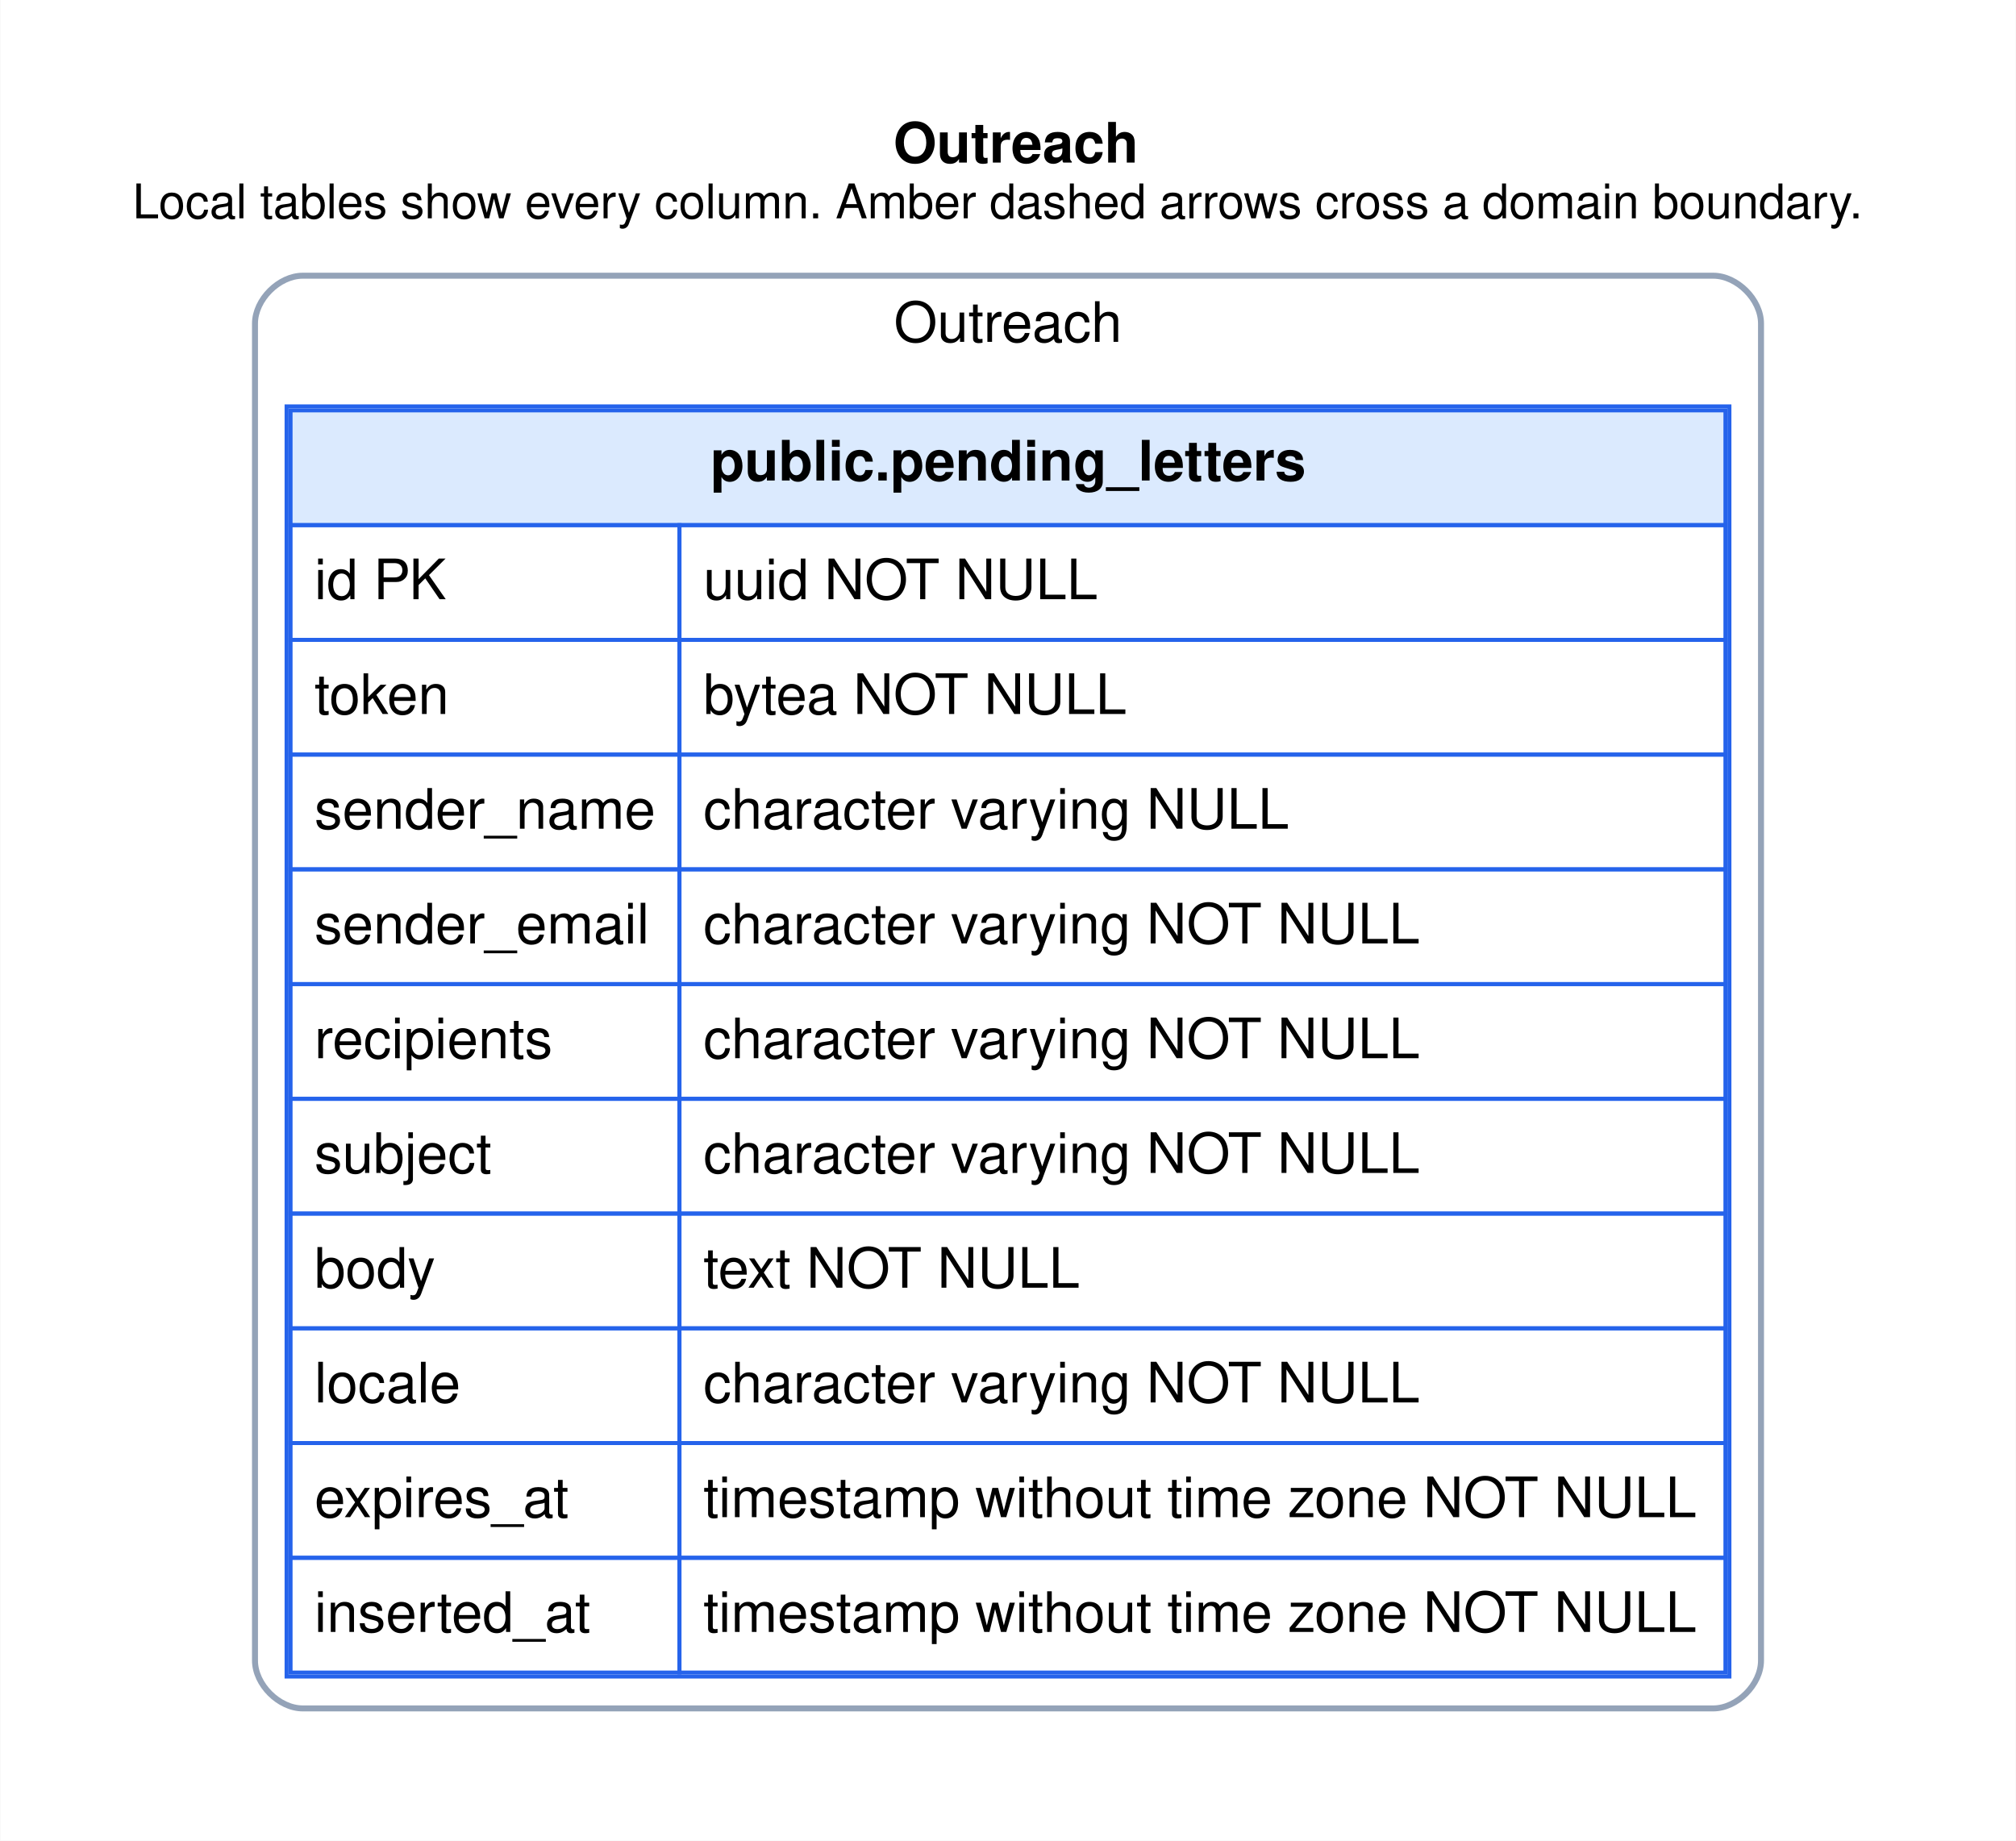
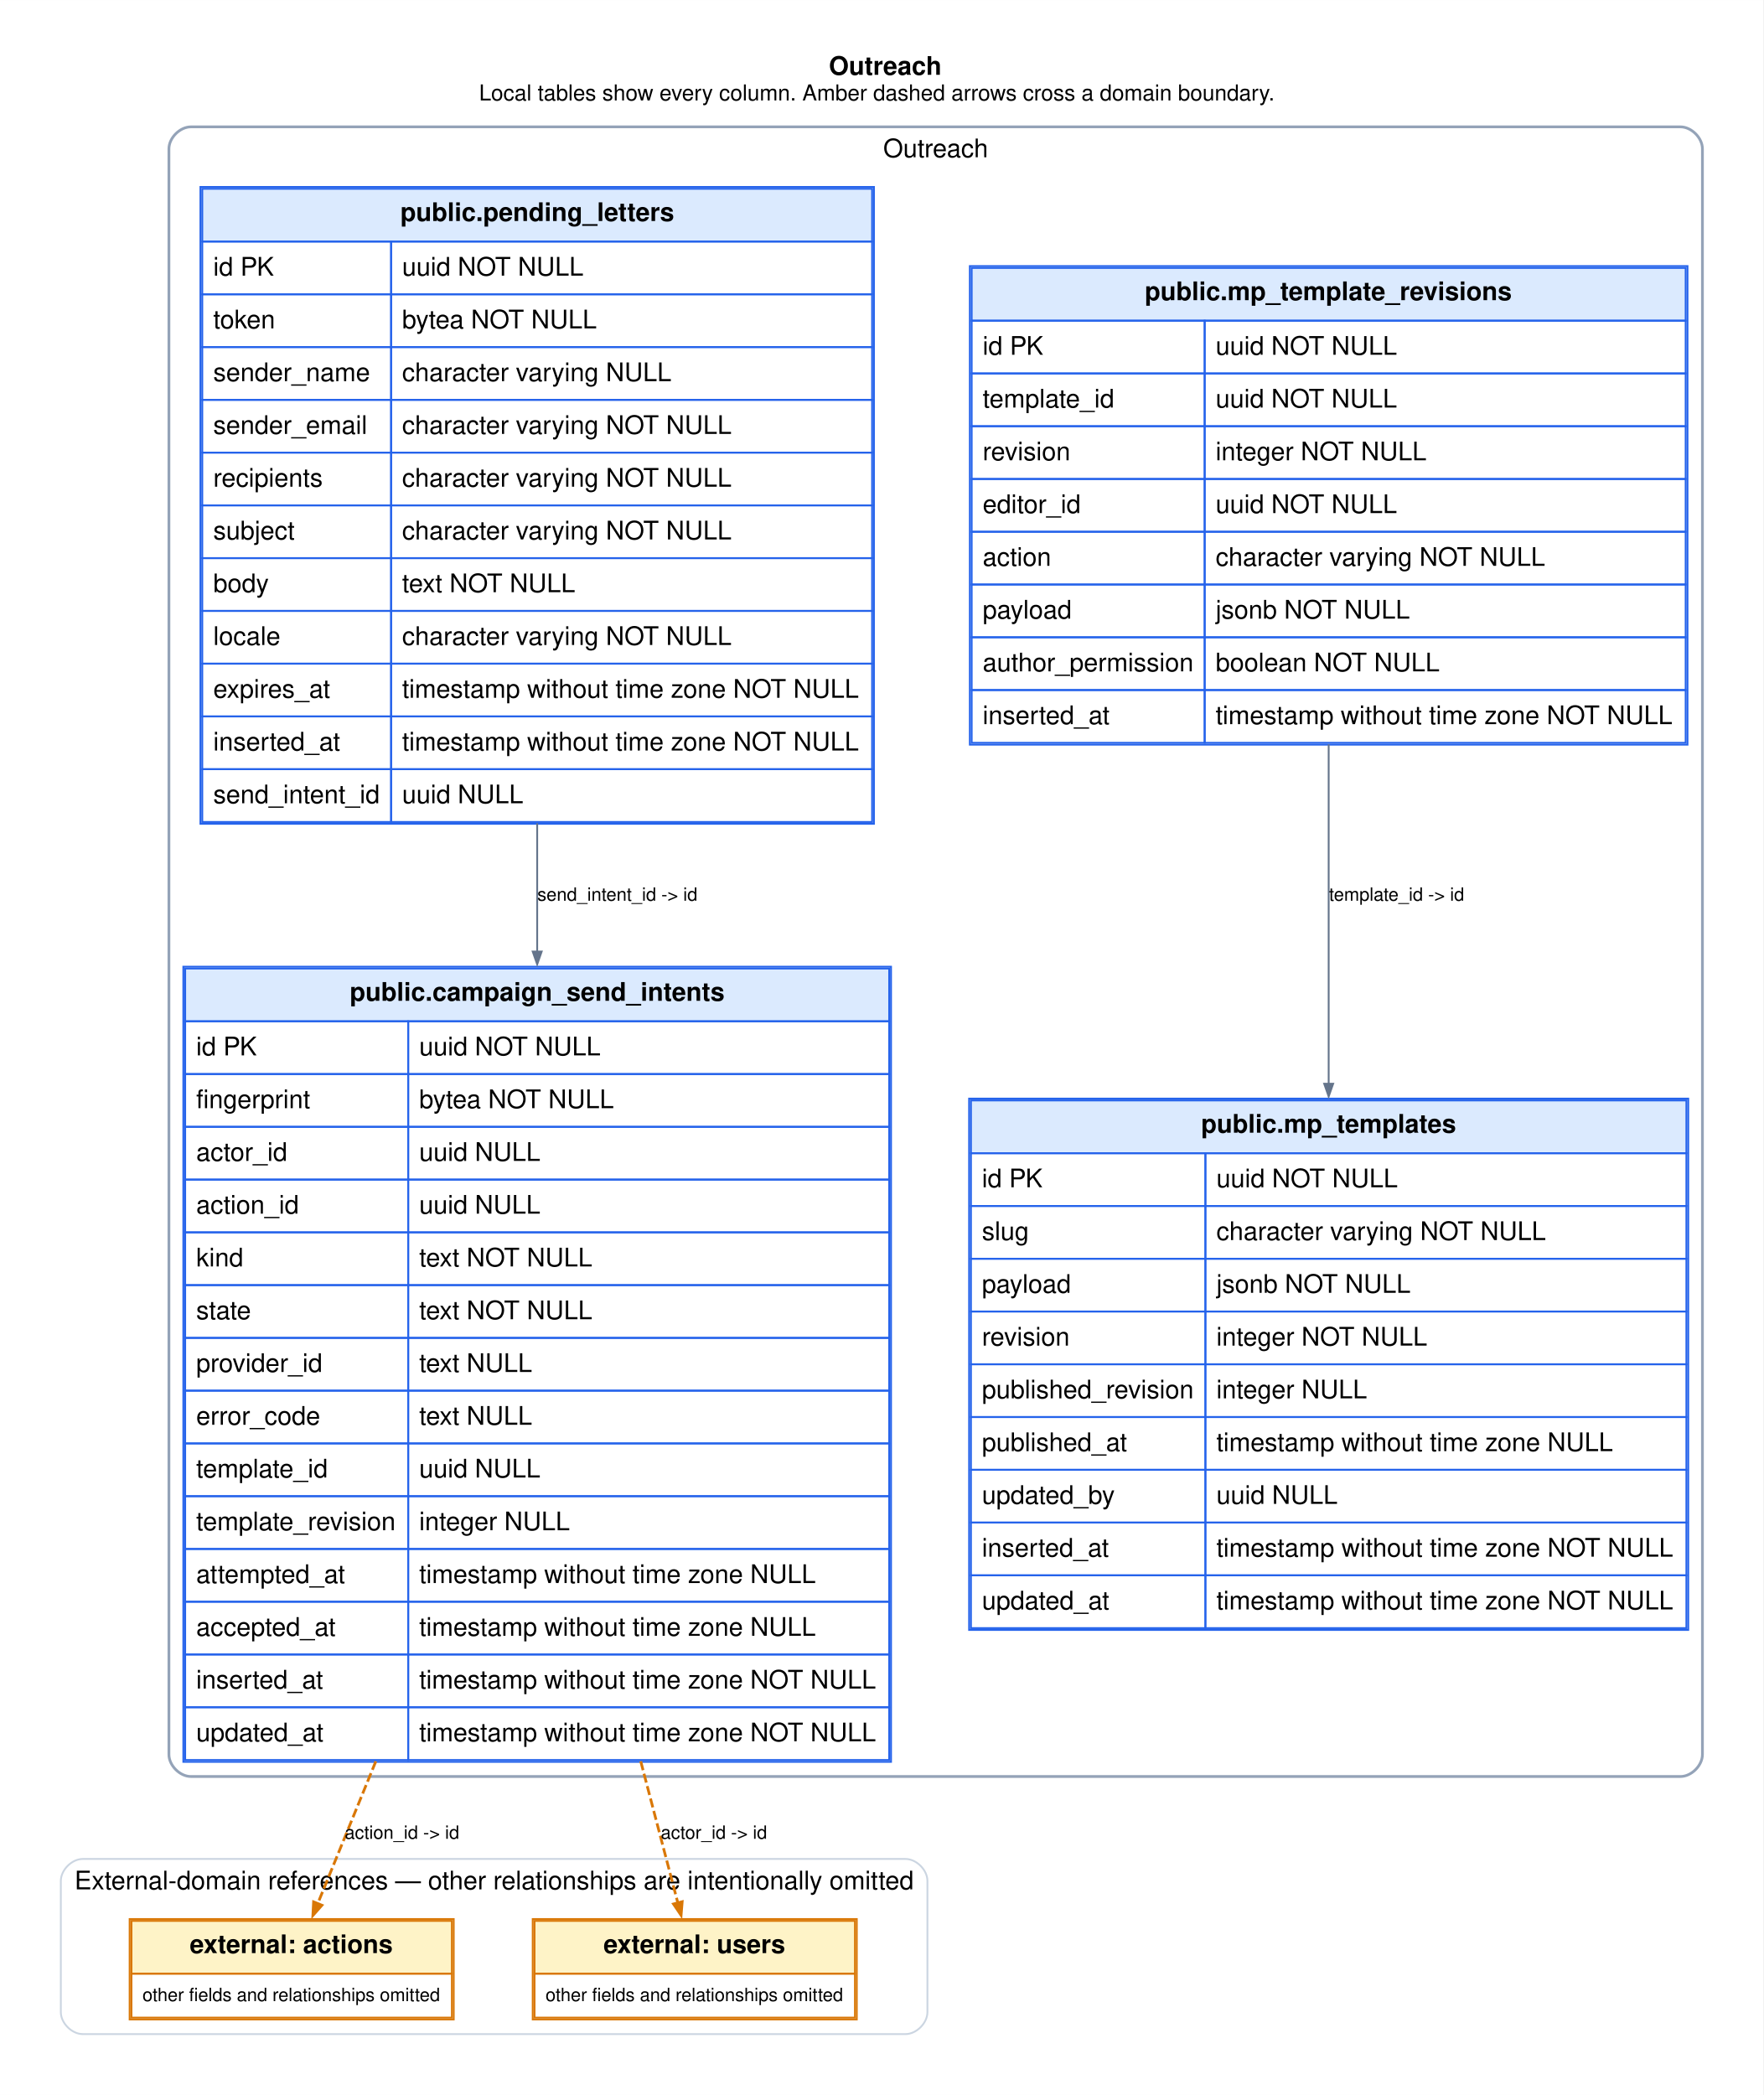
- <svg xmlns="http://www.w3.org/2000/svg" width="506pt" height="462pt" viewBox="0.00 0.00 505.84 462.00">
-   <g id="graph0" class="graph" transform="scale(1 1) rotate(0) translate(25.2 436.8)">
-     <polygon fill="white" stroke="none" points="-25.2,25.2 -25.2,-436.8 480.64,-436.8 480.64,25.2 -25.2,25.2" />
-     <text text-anchor="start" x="195.04" y="-396" font-family="Helvetica,sans-Serif" font-size="14.00"> </text>
-     <text text-anchor="start" x="198.93" y="-396" font-family="Helvetica,sans-Serif" font-weight="bold" font-size="14.00">Outreach</text>
-     <text text-anchor="start" x="8" y="-382" font-family="Helvetica,sans-Serif" font-size="12.00">Local tables show every column. Amber dashed arrows cross a domain boundary.</text>
-     <text text-anchor="start" x="443.55" y="-382" font-family="Helvetica,sans-Serif" font-size="14.00"> </text>
+ <svg xmlns="http://www.w3.org/2000/svg" width="962pt" height="1143pt" viewBox="0.00 0.00 962.40 1143.40">
+   <g id="graph0" class="graph" transform="scale(1 1) rotate(0) translate(25.2 1118.2)">
+     <polygon fill="white" stroke="none" points="-25.2,25.2 -25.2,-1118.2 937.2,-1118.2 937.2,25.2 -25.2,25.2" />
+     <text text-anchor="start" x="423.32" y="-1077.4" font-family="Helvetica,sans-Serif" font-size="14.00"> </text>
+     <text text-anchor="start" x="427.21" y="-1077.4" font-family="Helvetica,sans-Serif" font-weight="bold" font-size="14.00">Outreach</text>
+     <text text-anchor="start" x="236.28" y="-1063.4" font-family="Helvetica,sans-Serif" font-size="12.00">Local tables show every column. Amber dashed arrows cross a domain boundary.</text>
+     <text text-anchor="start" x="671.83" y="-1063.4" font-family="Helvetica,sans-Serif" font-size="14.00"> </text>
    <g id="clust1" class="cluster">
-       <path fill="white" stroke="#94a3b8" stroke-width="1.5" d="M50.72,-8C50.72,-8 404.72,-8 404.72,-8 410.72,-8 416.72,-14 416.72,-20 416.72,-20 416.72,-355.6 416.72,-355.6 416.72,-361.6 410.72,-367.6 404.72,-367.6 404.72,-367.6 50.72,-367.6 50.72,-367.6 44.72,-367.6 38.72,-361.6 38.72,-355.6 38.72,-355.6 38.72,-20 38.72,-20 38.72,-14 44.72,-8 50.72,-8" />
-       <text text-anchor="middle" x="227.72" y="-351" font-family="Helvetica,sans-Serif" font-size="14.00">Outreach</text>
+       <path fill="white" stroke="#94a3b8" stroke-width="1.5" d="M79,-148.6C79,-148.6 892,-148.6 892,-148.6 898,-148.6 904,-154.6 904,-160.6 904,-160.6 904,-1037 904,-1037 904,-1043 898,-1049 892,-1049 892,-1049 79,-1049 79,-1049 73,-1049 67,-1043 67,-1037 67,-1037 67,-160.6 67,-160.6 67,-154.6 73,-148.6 79,-148.6" />
+       <text text-anchor="middle" x="485.5" y="-1032.4" font-family="Helvetica,sans-Serif" font-size="14.00">Outreach</text>
+     </g>
+     <g id="clust2" class="cluster">
+       <path fill="white" stroke="#cbd5e1" d="M20,-8C20,-8 469,-8 469,-8 475,-8 481,-14 481,-20 481,-20 481,-91.6 481,-91.6 481,-97.6 475,-103.6 469,-103.6 469,-103.6 20,-103.6 20,-103.6 14,-103.6 8,-97.6 8,-91.6 8,-91.6 8,-20 8,-20 8,-14 14,-8 20,-8" />
+       <text text-anchor="middle" x="244.5" y="-87" font-family="Helvetica,sans-Serif" font-size="14.00">External-domain references — other relationships are intentionally omitted</text>
    </g>
    <g id="node1" class="node">
-       <polygon fill="#dbeafe" stroke="none" points="47.65,-305 47.65,-333.8 407.79,-333.8 407.79,-305 47.65,-305" />
-       <polygon fill="none" stroke="#2563eb" points="47.65,-305 47.65,-333.8 407.79,-333.8 407.79,-305 47.65,-305" />
-       <text text-anchor="start" x="153.04" y="-316.2" font-family="Helvetica,sans-Serif" font-weight="bold" font-size="14.00">public.pending_letters</text>
-       <polygon fill="none" stroke="#2563eb" points="47.65,-276.2 47.65,-305 145.26,-305 145.26,-276.2 47.65,-276.2" />
-       <text text-anchor="start" x="53.65" y="-286.4" font-family="Helvetica,sans-Serif" font-size="14.00">id PK</text>
-       <polygon fill="none" stroke="#2563eb" points="145.26,-276.2 145.26,-305 407.79,-305 407.79,-276.2 145.26,-276.2" />
-       <text text-anchor="start" x="151.26" y="-286.4" font-family="Helvetica,sans-Serif" font-size="14.00">uuid NOT NULL</text>
-       <polygon fill="none" stroke="#2563eb" points="47.65,-247.4 47.65,-276.2 145.26,-276.2 145.26,-247.4 47.65,-247.4" />
-       <text text-anchor="start" x="53.65" y="-257.6" font-family="Helvetica,sans-Serif" font-size="14.00">token</text>
-       <polygon fill="none" stroke="#2563eb" points="145.26,-247.4 145.26,-276.2 407.79,-276.2 407.79,-247.4 145.26,-247.4" />
-       <text text-anchor="start" x="151.26" y="-257.6" font-family="Helvetica,sans-Serif" font-size="14.00">bytea NOT NULL</text>
-       <polygon fill="none" stroke="#2563eb" points="47.65,-218.6 47.65,-247.4 145.26,-247.4 145.26,-218.6 47.65,-218.6" />
-       <text text-anchor="start" x="53.65" y="-228.8" font-family="Helvetica,sans-Serif" font-size="14.00">sender_name</text>
-       <polygon fill="none" stroke="#2563eb" points="145.26,-218.6 145.26,-247.4 407.79,-247.4 407.79,-218.6 145.26,-218.6" />
-       <text text-anchor="start" x="151.26" y="-228.8" font-family="Helvetica,sans-Serif" font-size="14.00">character varying NULL</text>
-       <polygon fill="none" stroke="#2563eb" points="47.65,-189.8 47.65,-218.6 145.26,-218.6 145.26,-189.8 47.65,-189.8" />
-       <text text-anchor="start" x="53.65" y="-200" font-family="Helvetica,sans-Serif" font-size="14.00">sender_email</text>
-       <polygon fill="none" stroke="#2563eb" points="145.26,-189.8 145.26,-218.6 407.79,-218.6 407.79,-189.8 145.26,-189.8" />
-       <text text-anchor="start" x="151.26" y="-200" font-family="Helvetica,sans-Serif" font-size="14.00">character varying NOT NULL</text>
-       <polygon fill="none" stroke="#2563eb" points="47.65,-161 47.65,-189.8 145.26,-189.8 145.26,-161 47.65,-161" />
-       <text text-anchor="start" x="53.65" y="-171.2" font-family="Helvetica,sans-Serif" font-size="14.00">recipients</text>
-       <polygon fill="none" stroke="#2563eb" points="145.26,-161 145.26,-189.8 407.79,-189.8 407.79,-161 145.26,-161" />
-       <text text-anchor="start" x="151.26" y="-171.2" font-family="Helvetica,sans-Serif" font-size="14.00">character varying NOT NULL</text>
-       <polygon fill="none" stroke="#2563eb" points="47.65,-132.2 47.65,-161 145.26,-161 145.26,-132.2 47.65,-132.2" />
-       <text text-anchor="start" x="53.65" y="-142.4" font-family="Helvetica,sans-Serif" font-size="14.00">subject</text>
-       <polygon fill="none" stroke="#2563eb" points="145.26,-132.2 145.26,-161 407.79,-161 407.79,-132.2 145.26,-132.2" />
-       <text text-anchor="start" x="151.26" y="-142.4" font-family="Helvetica,sans-Serif" font-size="14.00">character varying NOT NULL</text>
-       <polygon fill="none" stroke="#2563eb" points="47.65,-103.4 47.65,-132.2 145.26,-132.2 145.26,-103.4 47.65,-103.4" />
-       <text text-anchor="start" x="53.65" y="-113.6" font-family="Helvetica,sans-Serif" font-size="14.00">body</text>
-       <polygon fill="none" stroke="#2563eb" points="145.26,-103.4 145.26,-132.2 407.79,-132.2 407.79,-103.4 145.26,-103.4" />
-       <text text-anchor="start" x="151.26" y="-113.6" font-family="Helvetica,sans-Serif" font-size="14.00">text NOT NULL</text>
-       <polygon fill="none" stroke="#2563eb" points="47.65,-74.6 47.65,-103.4 145.26,-103.4 145.26,-74.6 47.65,-74.6" />
-       <text text-anchor="start" x="53.65" y="-84.8" font-family="Helvetica,sans-Serif" font-size="14.00">locale</text>
-       <polygon fill="none" stroke="#2563eb" points="145.26,-74.6 145.26,-103.4 407.79,-103.4 407.79,-74.6 145.26,-74.6" />
-       <text text-anchor="start" x="151.26" y="-84.8" font-family="Helvetica,sans-Serif" font-size="14.00">character varying NOT NULL</text>
-       <polygon fill="none" stroke="#2563eb" points="47.65,-45.8 47.65,-74.6 145.26,-74.6 145.26,-45.8 47.65,-45.8" />
-       <text text-anchor="start" x="53.65" y="-56" font-family="Helvetica,sans-Serif" font-size="14.00">expires_at</text>
-       <polygon fill="none" stroke="#2563eb" points="145.26,-45.8 145.26,-74.6 407.79,-74.6 407.79,-45.8 145.26,-45.8" />
-       <text text-anchor="start" x="151.26" y="-56" font-family="Helvetica,sans-Serif" font-size="14.00">timestamp without time zone NOT NULL</text>
-       <polygon fill="none" stroke="#2563eb" points="47.65,-17 47.65,-45.8 145.26,-45.8 145.26,-17 47.65,-17" />
-       <text text-anchor="start" x="53.65" y="-27.2" font-family="Helvetica,sans-Serif" font-size="14.00">inserted_at</text>
-       <polygon fill="none" stroke="#2563eb" points="145.26,-17 145.26,-45.8 407.79,-45.8 407.79,-17 145.26,-17" />
-       <text text-anchor="start" x="151.26" y="-27.2" font-family="Helvetica,sans-Serif" font-size="14.00">timestamp without time zone NOT NULL</text>
-       <polygon fill="none" stroke="#2563eb" points="46.65,-16 46.65,-334.8 408.79,-334.8 408.79,-16 46.65,-16" />
+       <polygon fill="#dbeafe" stroke="none" points="85.2,-986.4 85.2,-1015.2 450.8,-1015.2 450.8,-986.4 85.2,-986.4" />
+       <polygon fill="none" stroke="#2563eb" points="85.2,-986.4 85.2,-1015.2 450.8,-1015.2 450.8,-986.4 85.2,-986.4" />
+       <text text-anchor="start" x="193.32" y="-997.6" font-family="Helvetica,sans-Serif" font-weight="bold" font-size="14.00">public.pending_letters</text>
+       <polygon fill="none" stroke="#2563eb" points="85.2,-957.6 85.2,-986.4 188.27,-986.4 188.27,-957.6 85.2,-957.6" />
+       <text text-anchor="start" x="91.2" y="-967.8" font-family="Helvetica,sans-Serif" font-size="14.00">id PK</text>
+       <polygon fill="none" stroke="#2563eb" points="188.27,-957.6 188.27,-986.4 450.8,-986.4 450.8,-957.6 188.27,-957.6" />
+       <text text-anchor="start" x="194.27" y="-967.8" font-family="Helvetica,sans-Serif" font-size="14.00">uuid NOT NULL</text>
+       <polygon fill="none" stroke="#2563eb" points="85.2,-928.8 85.2,-957.6 188.27,-957.6 188.27,-928.8 85.2,-928.8" />
+       <text text-anchor="start" x="91.2" y="-939" font-family="Helvetica,sans-Serif" font-size="14.00">token</text>
+       <polygon fill="none" stroke="#2563eb" points="188.27,-928.8 188.27,-957.6 450.8,-957.6 450.8,-928.8 188.27,-928.8" />
+       <text text-anchor="start" x="194.27" y="-939" font-family="Helvetica,sans-Serif" font-size="14.00">bytea NOT NULL</text>
+       <polygon fill="none" stroke="#2563eb" points="85.2,-900 85.2,-928.8 188.27,-928.8 188.27,-900 85.2,-900" />
+       <text text-anchor="start" x="91.2" y="-910.2" font-family="Helvetica,sans-Serif" font-size="14.00">sender_name</text>
+       <polygon fill="none" stroke="#2563eb" points="188.27,-900 188.27,-928.8 450.8,-928.8 450.8,-900 188.27,-900" />
+       <text text-anchor="start" x="194.27" y="-910.2" font-family="Helvetica,sans-Serif" font-size="14.00">character varying NULL</text>
+       <polygon fill="none" stroke="#2563eb" points="85.2,-871.2 85.2,-900 188.27,-900 188.27,-871.2 85.2,-871.2" />
+       <text text-anchor="start" x="91.2" y="-881.4" font-family="Helvetica,sans-Serif" font-size="14.00">sender_email</text>
+       <polygon fill="none" stroke="#2563eb" points="188.27,-871.2 188.27,-900 450.8,-900 450.8,-871.2 188.27,-871.2" />
+       <text text-anchor="start" x="194.27" y="-881.4" font-family="Helvetica,sans-Serif" font-size="14.00">character varying NOT NULL</text>
+       <polygon fill="none" stroke="#2563eb" points="85.2,-842.4 85.2,-871.2 188.27,-871.2 188.27,-842.4 85.2,-842.4" />
+       <text text-anchor="start" x="91.2" y="-852.6" font-family="Helvetica,sans-Serif" font-size="14.00">recipients</text>
+       <polygon fill="none" stroke="#2563eb" points="188.27,-842.4 188.27,-871.2 450.8,-871.2 450.8,-842.4 188.27,-842.4" />
+       <text text-anchor="start" x="194.27" y="-852.6" font-family="Helvetica,sans-Serif" font-size="14.00">character varying NOT NULL</text>
+       <polygon fill="none" stroke="#2563eb" points="85.2,-813.6 85.2,-842.4 188.27,-842.4 188.27,-813.6 85.2,-813.6" />
+       <text text-anchor="start" x="91.2" y="-823.8" font-family="Helvetica,sans-Serif" font-size="14.00">subject</text>
+       <polygon fill="none" stroke="#2563eb" points="188.27,-813.6 188.27,-842.4 450.8,-842.4 450.8,-813.6 188.27,-813.6" />
+       <text text-anchor="start" x="194.27" y="-823.8" font-family="Helvetica,sans-Serif" font-size="14.00">character varying NOT NULL</text>
+       <polygon fill="none" stroke="#2563eb" points="85.2,-784.8 85.2,-813.6 188.27,-813.6 188.27,-784.8 85.2,-784.8" />
+       <text text-anchor="start" x="91.2" y="-795" font-family="Helvetica,sans-Serif" font-size="14.00">body</text>
+       <polygon fill="none" stroke="#2563eb" points="188.27,-784.8 188.27,-813.6 450.8,-813.6 450.8,-784.8 188.27,-784.8" />
+       <text text-anchor="start" x="194.27" y="-795" font-family="Helvetica,sans-Serif" font-size="14.00">text NOT NULL</text>
+       <polygon fill="none" stroke="#2563eb" points="85.2,-756 85.2,-784.8 188.27,-784.8 188.27,-756 85.2,-756" />
+       <text text-anchor="start" x="91.2" y="-766.2" font-family="Helvetica,sans-Serif" font-size="14.00">locale</text>
+       <polygon fill="none" stroke="#2563eb" points="188.27,-756 188.27,-784.8 450.8,-784.8 450.8,-756 188.27,-756" />
+       <text text-anchor="start" x="194.27" y="-766.2" font-family="Helvetica,sans-Serif" font-size="14.00">character varying NOT NULL</text>
+       <polygon fill="none" stroke="#2563eb" points="85.2,-727.2 85.2,-756 188.27,-756 188.27,-727.2 85.2,-727.2" />
+       <text text-anchor="start" x="91.2" y="-737.4" font-family="Helvetica,sans-Serif" font-size="14.00">expires_at</text>
+       <polygon fill="none" stroke="#2563eb" points="188.27,-727.2 188.27,-756 450.8,-756 450.8,-727.2 188.27,-727.2" />
+       <text text-anchor="start" x="194.27" y="-737.4" font-family="Helvetica,sans-Serif" font-size="14.00">timestamp without time zone NOT NULL</text>
+       <polygon fill="none" stroke="#2563eb" points="85.2,-698.4 85.2,-727.2 188.27,-727.2 188.27,-698.4 85.2,-698.4" />
+       <text text-anchor="start" x="91.2" y="-708.6" font-family="Helvetica,sans-Serif" font-size="14.00">inserted_at</text>
+       <polygon fill="none" stroke="#2563eb" points="188.27,-698.4 188.27,-727.2 450.8,-727.2 450.8,-698.4 188.27,-698.4" />
+       <text text-anchor="start" x="194.27" y="-708.6" font-family="Helvetica,sans-Serif" font-size="14.00">timestamp without time zone NOT NULL</text>
+       <polygon fill="none" stroke="#2563eb" points="85.2,-669.6 85.2,-698.4 188.27,-698.4 188.27,-669.6 85.2,-669.6" />
+       <text text-anchor="start" x="91.2" y="-679.8" font-family="Helvetica,sans-Serif" font-size="14.00">send_intent_id</text>
+       <polygon fill="none" stroke="#2563eb" points="188.27,-669.6 188.27,-698.4 450.8,-698.4 450.8,-669.6 188.27,-669.6" />
+       <text text-anchor="start" x="194.27" y="-679.8" font-family="Helvetica,sans-Serif" font-size="14.00">uuid NULL</text>
+       <polygon fill="none" stroke="#2563eb" points="84.2,-668.6 84.2,-1016.2 451.8,-1016.2 451.8,-668.6 84.2,-668.6" />
+     </g>
+     <g id="node2" class="node">
+       <polygon fill="#dbeafe" stroke="none" points="75.87,-560.8 75.87,-589.6 460.13,-589.6 460.13,-560.8 75.87,-560.8" />
+       <polygon fill="none" stroke="#2563eb" points="75.87,-560.8 75.87,-589.6 460.13,-589.6 460.13,-560.8 75.87,-560.8" />
+       <text text-anchor="start" x="165.7" y="-572" font-family="Helvetica,sans-Serif" font-weight="bold" font-size="14.00">public.campaign_send_intents</text>
+       <polygon fill="none" stroke="#2563eb" points="75.87,-532 75.87,-560.8 197.6,-560.8 197.6,-532 75.87,-532" />
+       <text text-anchor="start" x="81.87" y="-542.2" font-family="Helvetica,sans-Serif" font-size="14.00">id PK</text>
+       <polygon fill="none" stroke="#2563eb" points="197.6,-532 197.6,-560.8 460.13,-560.8 460.13,-532 197.6,-532" />
+       <text text-anchor="start" x="203.6" y="-542.2" font-family="Helvetica,sans-Serif" font-size="14.00">uuid NOT NULL</text>
+       <polygon fill="none" stroke="#2563eb" points="75.87,-503.2 75.87,-532 197.6,-532 197.6,-503.2 75.87,-503.2" />
+       <text text-anchor="start" x="81.87" y="-513.4" font-family="Helvetica,sans-Serif" font-size="14.00">fingerprint</text>
+       <polygon fill="none" stroke="#2563eb" points="197.6,-503.2 197.6,-532 460.13,-532 460.13,-503.2 197.6,-503.2" />
+       <text text-anchor="start" x="203.6" y="-513.4" font-family="Helvetica,sans-Serif" font-size="14.00">bytea NOT NULL</text>
+       <polygon fill="none" stroke="#2563eb" points="75.87,-474.4 75.87,-503.2 197.6,-503.2 197.6,-474.4 75.87,-474.4" />
+       <text text-anchor="start" x="81.87" y="-484.6" font-family="Helvetica,sans-Serif" font-size="14.00">actor_id</text>
+       <polygon fill="none" stroke="#2563eb" points="197.6,-474.4 197.6,-503.2 460.13,-503.2 460.13,-474.4 197.6,-474.4" />
+       <text text-anchor="start" x="203.6" y="-484.6" font-family="Helvetica,sans-Serif" font-size="14.00">uuid NULL</text>
+       <polygon fill="none" stroke="#2563eb" points="75.87,-445.6 75.87,-474.4 197.6,-474.4 197.6,-445.6 75.87,-445.6" />
+       <text text-anchor="start" x="81.87" y="-455.8" font-family="Helvetica,sans-Serif" font-size="14.00">action_id</text>
+       <polygon fill="none" stroke="#2563eb" points="197.6,-445.6 197.6,-474.4 460.13,-474.4 460.13,-445.6 197.6,-445.6" />
+       <text text-anchor="start" x="203.6" y="-455.8" font-family="Helvetica,sans-Serif" font-size="14.00">uuid NULL</text>
+       <polygon fill="none" stroke="#2563eb" points="75.87,-416.8 75.87,-445.6 197.6,-445.6 197.6,-416.8 75.87,-416.8" />
+       <text text-anchor="start" x="81.87" y="-427" font-family="Helvetica,sans-Serif" font-size="14.00">kind</text>
+       <polygon fill="none" stroke="#2563eb" points="197.6,-416.8 197.6,-445.6 460.13,-445.6 460.13,-416.8 197.6,-416.8" />
+       <text text-anchor="start" x="203.6" y="-427" font-family="Helvetica,sans-Serif" font-size="14.00">text NOT NULL</text>
+       <polygon fill="none" stroke="#2563eb" points="75.87,-388 75.87,-416.8 197.6,-416.8 197.6,-388 75.87,-388" />
+       <text text-anchor="start" x="81.87" y="-398.2" font-family="Helvetica,sans-Serif" font-size="14.00">state</text>
+       <polygon fill="none" stroke="#2563eb" points="197.6,-388 197.6,-416.8 460.13,-416.8 460.13,-388 197.6,-388" />
+       <text text-anchor="start" x="203.6" y="-398.2" font-family="Helvetica,sans-Serif" font-size="14.00">text NOT NULL</text>
+       <polygon fill="none" stroke="#2563eb" points="75.87,-359.2 75.87,-388 197.6,-388 197.6,-359.2 75.87,-359.2" />
+       <text text-anchor="start" x="81.87" y="-369.4" font-family="Helvetica,sans-Serif" font-size="14.00">provider_id</text>
+       <polygon fill="none" stroke="#2563eb" points="197.6,-359.2 197.6,-388 460.13,-388 460.13,-359.2 197.6,-359.2" />
+       <text text-anchor="start" x="203.6" y="-369.4" font-family="Helvetica,sans-Serif" font-size="14.00">text NULL</text>
+       <polygon fill="none" stroke="#2563eb" points="75.87,-330.4 75.87,-359.2 197.6,-359.2 197.6,-330.4 75.87,-330.4" />
+       <text text-anchor="start" x="81.87" y="-340.6" font-family="Helvetica,sans-Serif" font-size="14.00">error_code</text>
+       <polygon fill="none" stroke="#2563eb" points="197.6,-330.4 197.6,-359.2 460.13,-359.2 460.13,-330.4 197.6,-330.4" />
+       <text text-anchor="start" x="203.6" y="-340.6" font-family="Helvetica,sans-Serif" font-size="14.00">text NULL</text>
+       <polygon fill="none" stroke="#2563eb" points="75.87,-301.6 75.87,-330.4 197.6,-330.4 197.6,-301.6 75.87,-301.6" />
+       <text text-anchor="start" x="81.87" y="-311.8" font-family="Helvetica,sans-Serif" font-size="14.00">template_id</text>
+       <polygon fill="none" stroke="#2563eb" points="197.6,-301.6 197.6,-330.4 460.13,-330.4 460.13,-301.6 197.6,-301.6" />
+       <text text-anchor="start" x="203.6" y="-311.8" font-family="Helvetica,sans-Serif" font-size="14.00">uuid NULL</text>
+       <polygon fill="none" stroke="#2563eb" points="75.87,-272.8 75.87,-301.6 197.6,-301.6 197.6,-272.8 75.87,-272.8" />
+       <text text-anchor="start" x="81.87" y="-283" font-family="Helvetica,sans-Serif" font-size="14.00">template_revision</text>
+       <polygon fill="none" stroke="#2563eb" points="197.6,-272.8 197.6,-301.6 460.13,-301.6 460.13,-272.8 197.6,-272.8" />
+       <text text-anchor="start" x="203.6" y="-283" font-family="Helvetica,sans-Serif" font-size="14.00">integer NULL</text>
+       <polygon fill="none" stroke="#2563eb" points="75.87,-244 75.87,-272.8 197.6,-272.8 197.6,-244 75.87,-244" />
+       <text text-anchor="start" x="81.87" y="-254.2" font-family="Helvetica,sans-Serif" font-size="14.00">attempted_at</text>
+       <polygon fill="none" stroke="#2563eb" points="197.6,-244 197.6,-272.8 460.13,-272.8 460.13,-244 197.6,-244" />
+       <text text-anchor="start" x="203.6" y="-254.2" font-family="Helvetica,sans-Serif" font-size="14.00">timestamp without time zone NULL</text>
+       <polygon fill="none" stroke="#2563eb" points="75.87,-215.2 75.87,-244 197.6,-244 197.6,-215.2 75.87,-215.2" />
+       <text text-anchor="start" x="81.87" y="-225.4" font-family="Helvetica,sans-Serif" font-size="14.00">accepted_at</text>
+       <polygon fill="none" stroke="#2563eb" points="197.6,-215.2 197.6,-244 460.13,-244 460.13,-215.2 197.6,-215.2" />
+       <text text-anchor="start" x="203.6" y="-225.4" font-family="Helvetica,sans-Serif" font-size="14.00">timestamp without time zone NULL</text>
+       <polygon fill="none" stroke="#2563eb" points="75.87,-186.4 75.87,-215.2 197.6,-215.2 197.6,-186.4 75.87,-186.4" />
+       <text text-anchor="start" x="81.87" y="-196.6" font-family="Helvetica,sans-Serif" font-size="14.00">inserted_at</text>
+       <polygon fill="none" stroke="#2563eb" points="197.6,-186.4 197.6,-215.2 460.13,-215.2 460.13,-186.4 197.6,-186.4" />
+       <text text-anchor="start" x="203.6" y="-196.6" font-family="Helvetica,sans-Serif" font-size="14.00">timestamp without time zone NOT NULL</text>
+       <polygon fill="none" stroke="#2563eb" points="75.87,-157.6 75.87,-186.4 197.6,-186.4 197.6,-157.6 75.87,-157.6" />
+       <text text-anchor="start" x="81.87" y="-167.8" font-family="Helvetica,sans-Serif" font-size="14.00">updated_at</text>
+       <polygon fill="none" stroke="#2563eb" points="197.6,-157.6 197.6,-186.4 460.13,-186.4 460.13,-157.6 197.6,-157.6" />
+       <text text-anchor="start" x="203.6" y="-167.8" font-family="Helvetica,sans-Serif" font-size="14.00">timestamp without time zone NOT NULL</text>
+       <polygon fill="none" stroke="#2563eb" points="74.87,-156.6 74.87,-590.6 461.13,-590.6 461.13,-156.6 74.87,-156.6" />
+     </g>
+     <g id="edge4" class="edge">
+       <path fill="none" stroke="#64748b" d="M268,-668.91C268,-646.02 268,-622.3 268,-598.7" />
+       <polygon fill="#64748b" stroke="#64748b" points="270.45,-598.88 268,-591.88 265.55,-598.88 270.45,-598.88" />
+       <text text-anchor="middle" x="311.78" y="-626.6" font-family="Helvetica,sans-Serif" font-size="10.00">send_intent_id -&gt; id</text>
+     </g>
+     <g id="node5" class="node">
+       <polygon fill="#fef3c7" stroke="none" points="46.56,-41 46.56,-69.8 221.44,-69.8 221.44,-41 46.56,-41" />
+       <polygon fill="none" stroke="#d97706" points="46.56,-41 46.56,-69.8 221.44,-69.8 221.44,-41 46.56,-41" />
+       <text text-anchor="start" x="78.37" y="-52.2" font-family="Helvetica,sans-Serif" font-weight="bold" font-size="14.00">external: actions</text>
+       <polygon fill="none" stroke="#d97706" points="46.56,-17 46.56,-41 221.44,-41 221.44,-17 46.56,-17" />
+       <text text-anchor="start" x="52.56" y="-26" font-family="Helvetica,sans-Serif" font-size="10.00">other fields and relationships omitted</text>
+       <polygon fill="none" stroke="#d97706" points="45.56,-16 45.56,-70.8 222.44,-70.8 222.44,-16 45.56,-16" />
+     </g>
+     <g id="edge1" class="edge">
+       <path fill="none" stroke="#d97706" stroke-width="1.5" stroke-dasharray="5,2" d="M179.93,-156.89C167.68,-126.89 156.48,-99.45 148.2,-79.18" />
+       <polygon fill="#d97706" stroke="#d97706" stroke-width="1.5" points="150.5,-78.33 145.58,-72.77 145.96,-80.18 150.5,-78.33" />
+       <text text-anchor="middle" x="194.21" y="-114.6" font-family="Helvetica,sans-Serif" font-size="10.00">action_id -&gt; id</text>
+     </g>
+     <g id="node6" class="node">
+       <polygon fill="#fef3c7" stroke="none" points="266.56,-41 266.56,-69.8 441.44,-69.8 441.44,-41 266.56,-41" />
+       <polygon fill="none" stroke="#d97706" points="266.56,-41 266.56,-69.8 441.44,-69.8 441.44,-41 266.56,-41" />
+       <text text-anchor="start" x="304.2" y="-52.2" font-family="Helvetica,sans-Serif" font-weight="bold" font-size="14.00">external: users</text>
+       <polygon fill="none" stroke="#d97706" points="266.56,-17 266.56,-41 441.44,-41 441.44,-17 266.56,-17" />
+       <text text-anchor="start" x="272.56" y="-26" font-family="Helvetica,sans-Serif" font-size="10.00">other fields and relationships omitted</text>
+       <polygon fill="none" stroke="#d97706" points="265.56,-16 265.56,-70.8 442.44,-70.8 442.44,-16 265.56,-16" />
+     </g>
+     <g id="edge2" class="edge">
+       <path fill="none" stroke="#d97706" stroke-width="1.5" stroke-dasharray="5,2" d="M324.52,-156.89C332.35,-127.02 339.51,-99.7 344.81,-79.46" />
+       <polygon fill="#d97706" stroke="#d97706" stroke-width="1.5" points="347.14,-80.26 346.54,-72.87 342.4,-79.02 347.14,-80.26" />
+       <text text-anchor="middle" x="364.47" y="-114.6" font-family="Helvetica,sans-Serif" font-size="10.00">actor_id -&gt; id</text>
+     </g>
+     <g id="node3" class="node">
+       <polygon fill="#dbeafe" stroke="none" points="504.75,-488.8 504.75,-517.6 895.25,-517.6 895.25,-488.8 504.75,-488.8" />
+       <polygon fill="none" stroke="#2563eb" points="504.75,-488.8 504.75,-517.6 895.25,-517.6 895.25,-488.8 504.75,-488.8" />
+       <text text-anchor="start" x="630.37" y="-500" font-family="Helvetica,sans-Serif" font-weight="bold" font-size="14.00">public.mp_templates</text>
+       <polygon fill="none" stroke="#2563eb" points="504.75,-460 504.75,-488.8 632.72,-488.8 632.72,-460 504.75,-460" />
+       <text text-anchor="start" x="510.75" y="-470.2" font-family="Helvetica,sans-Serif" font-size="14.00">id PK</text>
+       <polygon fill="none" stroke="#2563eb" points="632.72,-460 632.72,-488.8 895.25,-488.8 895.25,-460 632.72,-460" />
+       <text text-anchor="start" x="638.72" y="-470.2" font-family="Helvetica,sans-Serif" font-size="14.00">uuid NOT NULL</text>
+       <polygon fill="none" stroke="#2563eb" points="504.75,-431.2 504.75,-460 632.72,-460 632.72,-431.2 504.75,-431.2" />
+       <text text-anchor="start" x="510.75" y="-441.4" font-family="Helvetica,sans-Serif" font-size="14.00">slug</text>
+       <polygon fill="none" stroke="#2563eb" points="632.72,-431.2 632.72,-460 895.25,-460 895.25,-431.2 632.72,-431.2" />
+       <text text-anchor="start" x="638.72" y="-441.4" font-family="Helvetica,sans-Serif" font-size="14.00">character varying NOT NULL</text>
+       <polygon fill="none" stroke="#2563eb" points="504.75,-402.4 504.75,-431.2 632.72,-431.2 632.72,-402.4 504.75,-402.4" />
+       <text text-anchor="start" x="510.75" y="-412.6" font-family="Helvetica,sans-Serif" font-size="14.00">payload</text>
+       <polygon fill="none" stroke="#2563eb" points="632.72,-402.4 632.72,-431.2 895.25,-431.2 895.25,-402.4 632.72,-402.4" />
+       <text text-anchor="start" x="638.72" y="-412.6" font-family="Helvetica,sans-Serif" font-size="14.00">jsonb NOT NULL</text>
+       <polygon fill="none" stroke="#2563eb" points="504.75,-373.6 504.75,-402.4 632.72,-402.4 632.72,-373.6 504.75,-373.6" />
+       <text text-anchor="start" x="510.75" y="-383.8" font-family="Helvetica,sans-Serif" font-size="14.00">revision</text>
+       <polygon fill="none" stroke="#2563eb" points="632.72,-373.6 632.72,-402.4 895.25,-402.4 895.25,-373.6 632.72,-373.6" />
+       <text text-anchor="start" x="638.72" y="-383.8" font-family="Helvetica,sans-Serif" font-size="14.00">integer NOT NULL</text>
+       <polygon fill="none" stroke="#2563eb" points="504.75,-344.8 504.75,-373.6 632.72,-373.6 632.72,-344.8 504.75,-344.8" />
+       <text text-anchor="start" x="510.75" y="-355" font-family="Helvetica,sans-Serif" font-size="14.00">published_revision</text>
+       <polygon fill="none" stroke="#2563eb" points="632.72,-344.8 632.72,-373.6 895.25,-373.6 895.25,-344.8 632.72,-344.8" />
+       <text text-anchor="start" x="638.72" y="-355" font-family="Helvetica,sans-Serif" font-size="14.00">integer NULL</text>
+       <polygon fill="none" stroke="#2563eb" points="504.75,-316 504.75,-344.8 632.72,-344.8 632.72,-316 504.75,-316" />
+       <text text-anchor="start" x="510.75" y="-326.2" font-family="Helvetica,sans-Serif" font-size="14.00">published_at</text>
+       <polygon fill="none" stroke="#2563eb" points="632.72,-316 632.72,-344.8 895.25,-344.8 895.25,-316 632.72,-316" />
+       <text text-anchor="start" x="638.72" y="-326.2" font-family="Helvetica,sans-Serif" font-size="14.00">timestamp without time zone NULL</text>
+       <polygon fill="none" stroke="#2563eb" points="504.75,-287.2 504.75,-316 632.72,-316 632.72,-287.2 504.75,-287.2" />
+       <text text-anchor="start" x="510.75" y="-297.4" font-family="Helvetica,sans-Serif" font-size="14.00">updated_by</text>
+       <polygon fill="none" stroke="#2563eb" points="632.72,-287.2 632.72,-316 895.25,-316 895.25,-287.2 632.72,-287.2" />
+       <text text-anchor="start" x="638.72" y="-297.4" font-family="Helvetica,sans-Serif" font-size="14.00">uuid NULL</text>
+       <polygon fill="none" stroke="#2563eb" points="504.75,-258.4 504.75,-287.2 632.72,-287.2 632.72,-258.4 504.75,-258.4" />
+       <text text-anchor="start" x="510.75" y="-268.6" font-family="Helvetica,sans-Serif" font-size="14.00">inserted_at</text>
+       <polygon fill="none" stroke="#2563eb" points="632.72,-258.4 632.72,-287.2 895.25,-287.2 895.25,-258.4 632.72,-258.4" />
+       <text text-anchor="start" x="638.72" y="-268.6" font-family="Helvetica,sans-Serif" font-size="14.00">timestamp without time zone NOT NULL</text>
+       <polygon fill="none" stroke="#2563eb" points="504.75,-229.6 504.75,-258.4 632.72,-258.4 632.72,-229.6 504.75,-229.6" />
+       <text text-anchor="start" x="510.75" y="-239.8" font-family="Helvetica,sans-Serif" font-size="14.00">updated_at</text>
+       <polygon fill="none" stroke="#2563eb" points="632.72,-229.6 632.72,-258.4 895.25,-258.4 895.25,-229.6 632.72,-229.6" />
+       <text text-anchor="start" x="638.72" y="-239.8" font-family="Helvetica,sans-Serif" font-size="14.00">timestamp without time zone NOT NULL</text>
+       <polygon fill="none" stroke="#2563eb" points="503.75,-228.6 503.75,-518.6 896.25,-518.6 896.25,-228.6 503.75,-228.6" />
+     </g>
+     <g id="node4" class="node">
+       <polygon fill="#dbeafe" stroke="none" points="505.15,-943.2 505.15,-972 894.85,-972 894.85,-943.2 505.15,-943.2" />
+       <polygon fill="none" stroke="#2563eb" points="505.15,-943.2 505.15,-972 894.85,-972 894.85,-943.2 505.15,-943.2" />
+       <text text-anchor="start" x="599.63" y="-954.4" font-family="Helvetica,sans-Serif" font-weight="bold" font-size="14.00">public.mp_template_revisions</text>
+       <polygon fill="none" stroke="#2563eb" points="505.15,-914.4 505.15,-943.2 632.32,-943.2 632.32,-914.4 505.15,-914.4" />
+       <text text-anchor="start" x="511.15" y="-924.6" font-family="Helvetica,sans-Serif" font-size="14.00">id PK</text>
+       <polygon fill="none" stroke="#2563eb" points="632.32,-914.4 632.32,-943.2 894.85,-943.2 894.85,-914.4 632.32,-914.4" />
+       <text text-anchor="start" x="638.32" y="-924.6" font-family="Helvetica,sans-Serif" font-size="14.00">uuid NOT NULL</text>
+       <polygon fill="none" stroke="#2563eb" points="505.15,-885.6 505.15,-914.4 632.32,-914.4 632.32,-885.6 505.15,-885.6" />
+       <text text-anchor="start" x="511.15" y="-895.8" font-family="Helvetica,sans-Serif" font-size="14.00">template_id</text>
+       <polygon fill="none" stroke="#2563eb" points="632.32,-885.6 632.32,-914.4 894.85,-914.4 894.85,-885.6 632.32,-885.6" />
+       <text text-anchor="start" x="638.32" y="-895.8" font-family="Helvetica,sans-Serif" font-size="14.00">uuid NOT NULL</text>
+       <polygon fill="none" stroke="#2563eb" points="505.15,-856.8 505.15,-885.6 632.32,-885.6 632.32,-856.8 505.15,-856.8" />
+       <text text-anchor="start" x="511.15" y="-867" font-family="Helvetica,sans-Serif" font-size="14.00">revision</text>
+       <polygon fill="none" stroke="#2563eb" points="632.32,-856.8 632.32,-885.6 894.85,-885.6 894.85,-856.8 632.32,-856.8" />
+       <text text-anchor="start" x="638.32" y="-867" font-family="Helvetica,sans-Serif" font-size="14.00">integer NOT NULL</text>
+       <polygon fill="none" stroke="#2563eb" points="505.15,-828 505.15,-856.8 632.32,-856.8 632.32,-828 505.15,-828" />
+       <text text-anchor="start" x="511.15" y="-838.2" font-family="Helvetica,sans-Serif" font-size="14.00">editor_id</text>
+       <polygon fill="none" stroke="#2563eb" points="632.32,-828 632.32,-856.8 894.85,-856.8 894.85,-828 632.32,-828" />
+       <text text-anchor="start" x="638.32" y="-838.2" font-family="Helvetica,sans-Serif" font-size="14.00">uuid NOT NULL</text>
+       <polygon fill="none" stroke="#2563eb" points="505.15,-799.2 505.15,-828 632.32,-828 632.32,-799.2 505.15,-799.2" />
+       <text text-anchor="start" x="511.15" y="-809.4" font-family="Helvetica,sans-Serif" font-size="14.00">action</text>
+       <polygon fill="none" stroke="#2563eb" points="632.32,-799.2 632.32,-828 894.85,-828 894.85,-799.2 632.32,-799.2" />
+       <text text-anchor="start" x="638.32" y="-809.4" font-family="Helvetica,sans-Serif" font-size="14.00">character varying NOT NULL</text>
+       <polygon fill="none" stroke="#2563eb" points="505.15,-770.4 505.15,-799.2 632.32,-799.2 632.32,-770.4 505.15,-770.4" />
+       <text text-anchor="start" x="511.15" y="-780.6" font-family="Helvetica,sans-Serif" font-size="14.00">payload</text>
+       <polygon fill="none" stroke="#2563eb" points="632.32,-770.4 632.32,-799.2 894.85,-799.2 894.85,-770.4 632.32,-770.4" />
+       <text text-anchor="start" x="638.32" y="-780.6" font-family="Helvetica,sans-Serif" font-size="14.00">jsonb NOT NULL</text>
+       <polygon fill="none" stroke="#2563eb" points="505.15,-741.6 505.15,-770.4 632.32,-770.4 632.32,-741.6 505.15,-741.6" />
+       <text text-anchor="start" x="511.15" y="-751.8" font-family="Helvetica,sans-Serif" font-size="14.00">author_permission</text>
+       <polygon fill="none" stroke="#2563eb" points="632.32,-741.6 632.32,-770.4 894.85,-770.4 894.85,-741.6 632.32,-741.6" />
+       <text text-anchor="start" x="638.32" y="-751.8" font-family="Helvetica,sans-Serif" font-size="14.00">boolean NOT NULL</text>
+       <polygon fill="none" stroke="#2563eb" points="505.15,-712.8 505.15,-741.6 632.32,-741.6 632.32,-712.8 505.15,-712.8" />
+       <text text-anchor="start" x="511.15" y="-723" font-family="Helvetica,sans-Serif" font-size="14.00">inserted_at</text>
+       <polygon fill="none" stroke="#2563eb" points="632.32,-712.8 632.32,-741.6 894.85,-741.6 894.85,-712.8 632.32,-712.8" />
+       <text text-anchor="start" x="638.32" y="-723" font-family="Helvetica,sans-Serif" font-size="14.00">timestamp without time zone NOT NULL</text>
+       <polygon fill="none" stroke="#2563eb" points="504.15,-711.8 504.15,-973 895.85,-973 895.85,-711.8 504.15,-711.8" />
+     </g>
+     <g id="edge3" class="edge">
+       <path fill="none" stroke="#64748b" d="M700,-711.99C700,-654.52 700,-586.48 700,-526.61" />
+       <polygon fill="#64748b" stroke="#64748b" points="702.45,-526.74 700,-519.74 697.55,-526.74 702.45,-526.74" />
+       <text text-anchor="middle" x="737.1" y="-626.6" font-family="Helvetica,sans-Serif" font-size="10.00">template_id -&gt; id</text>
    </g>
  </g>
</svg>
